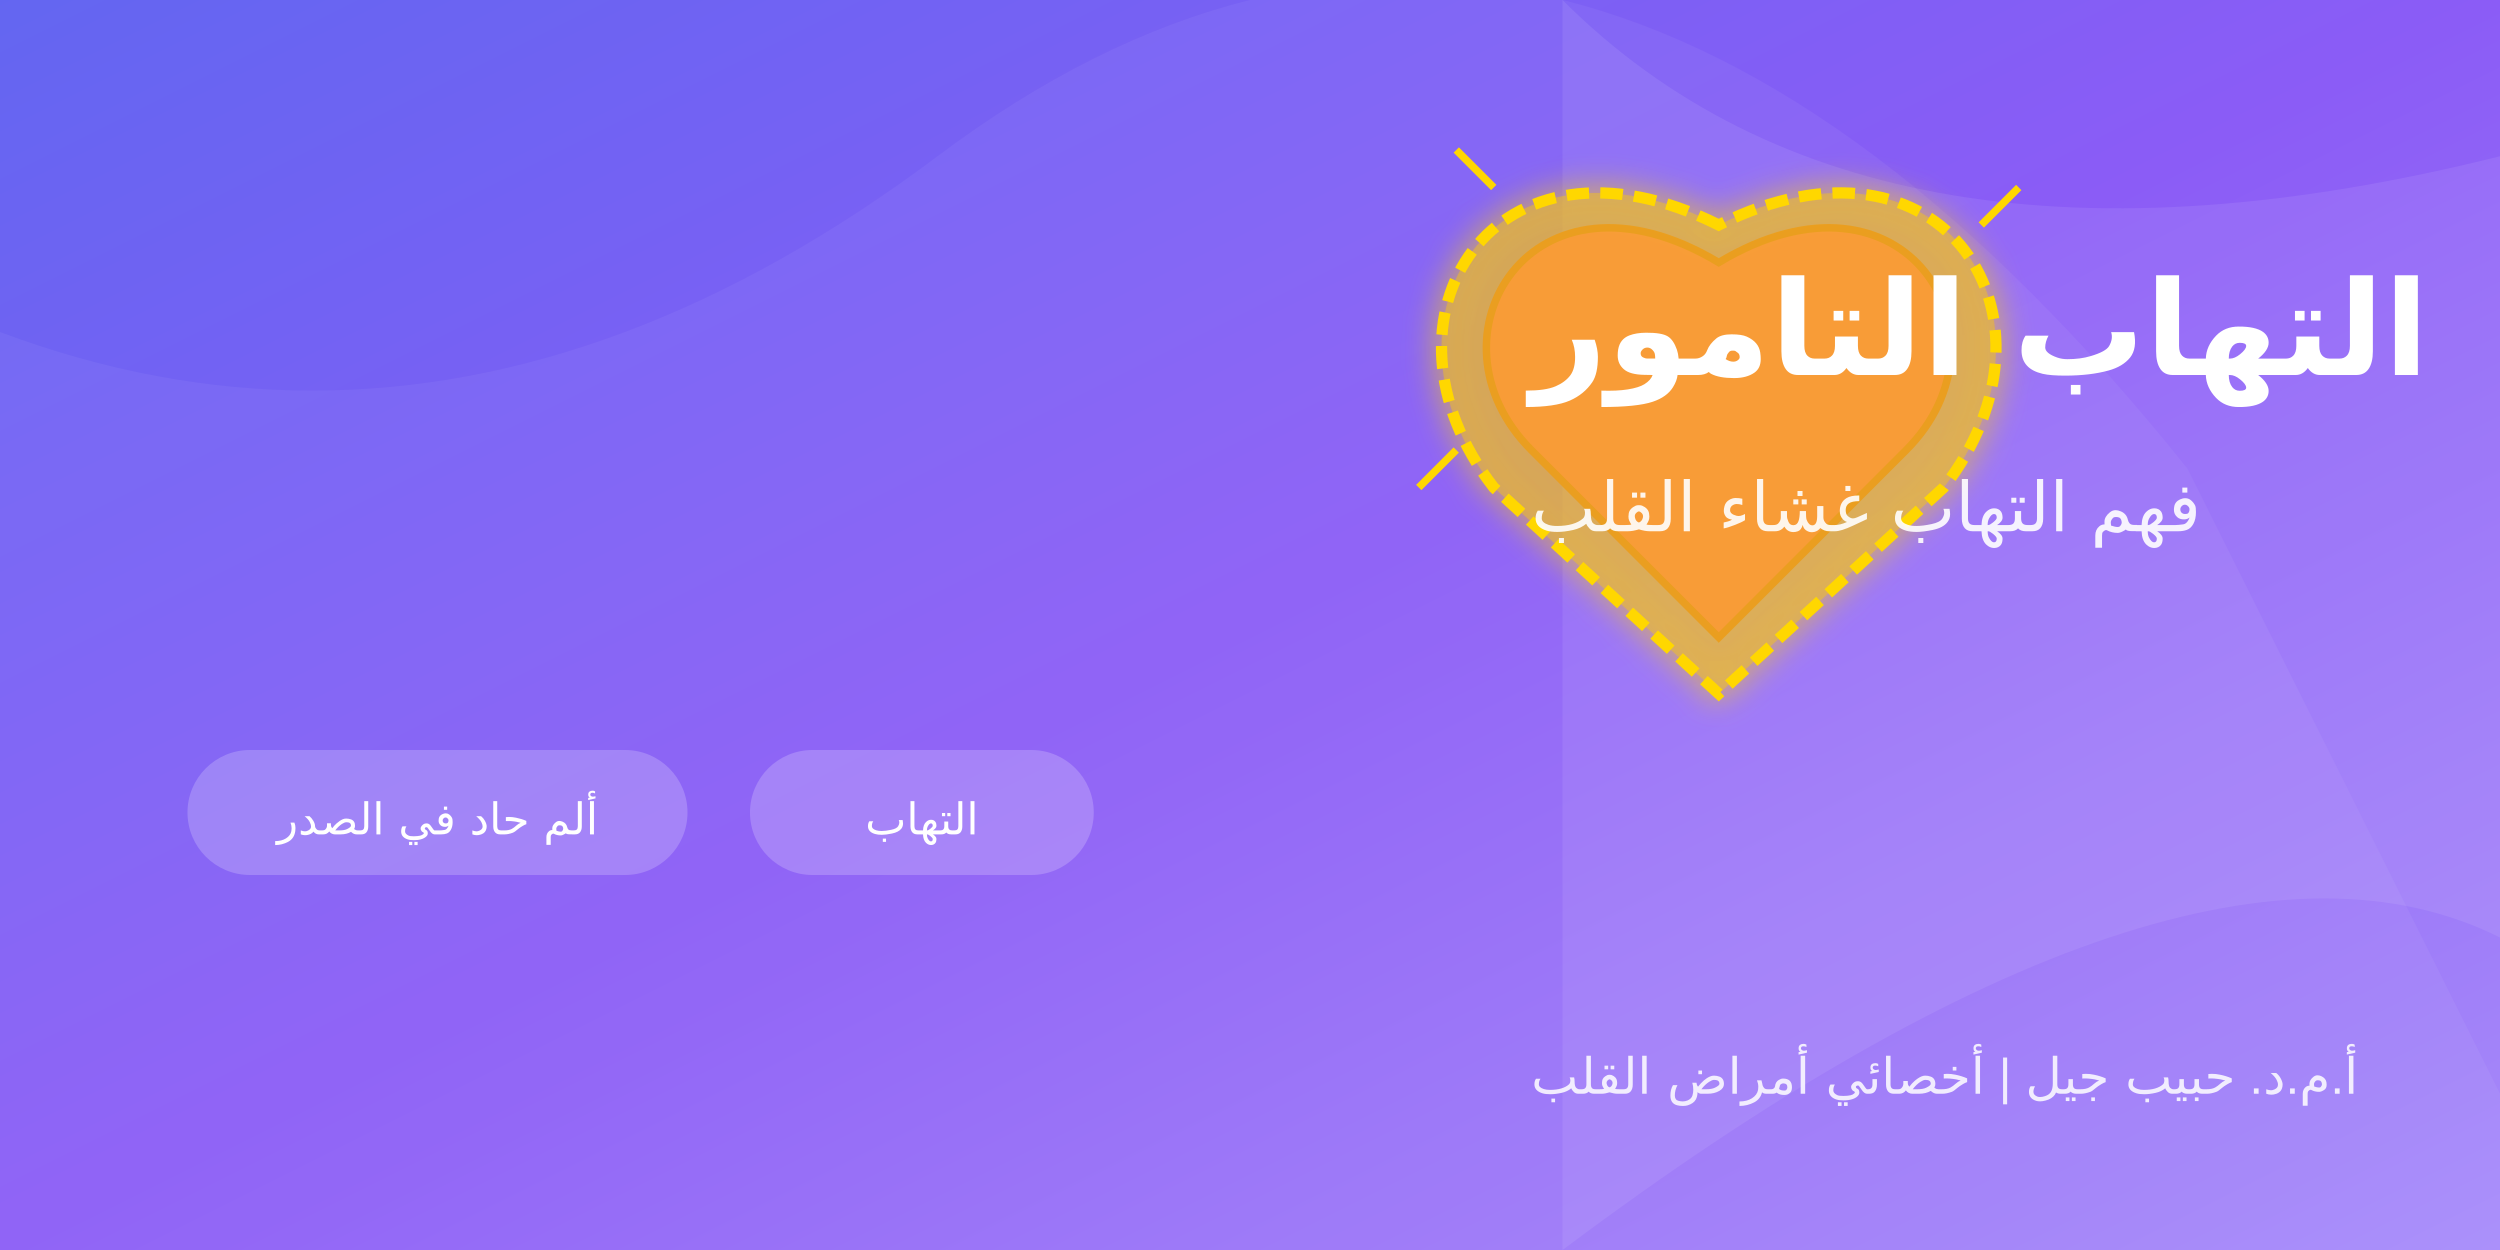
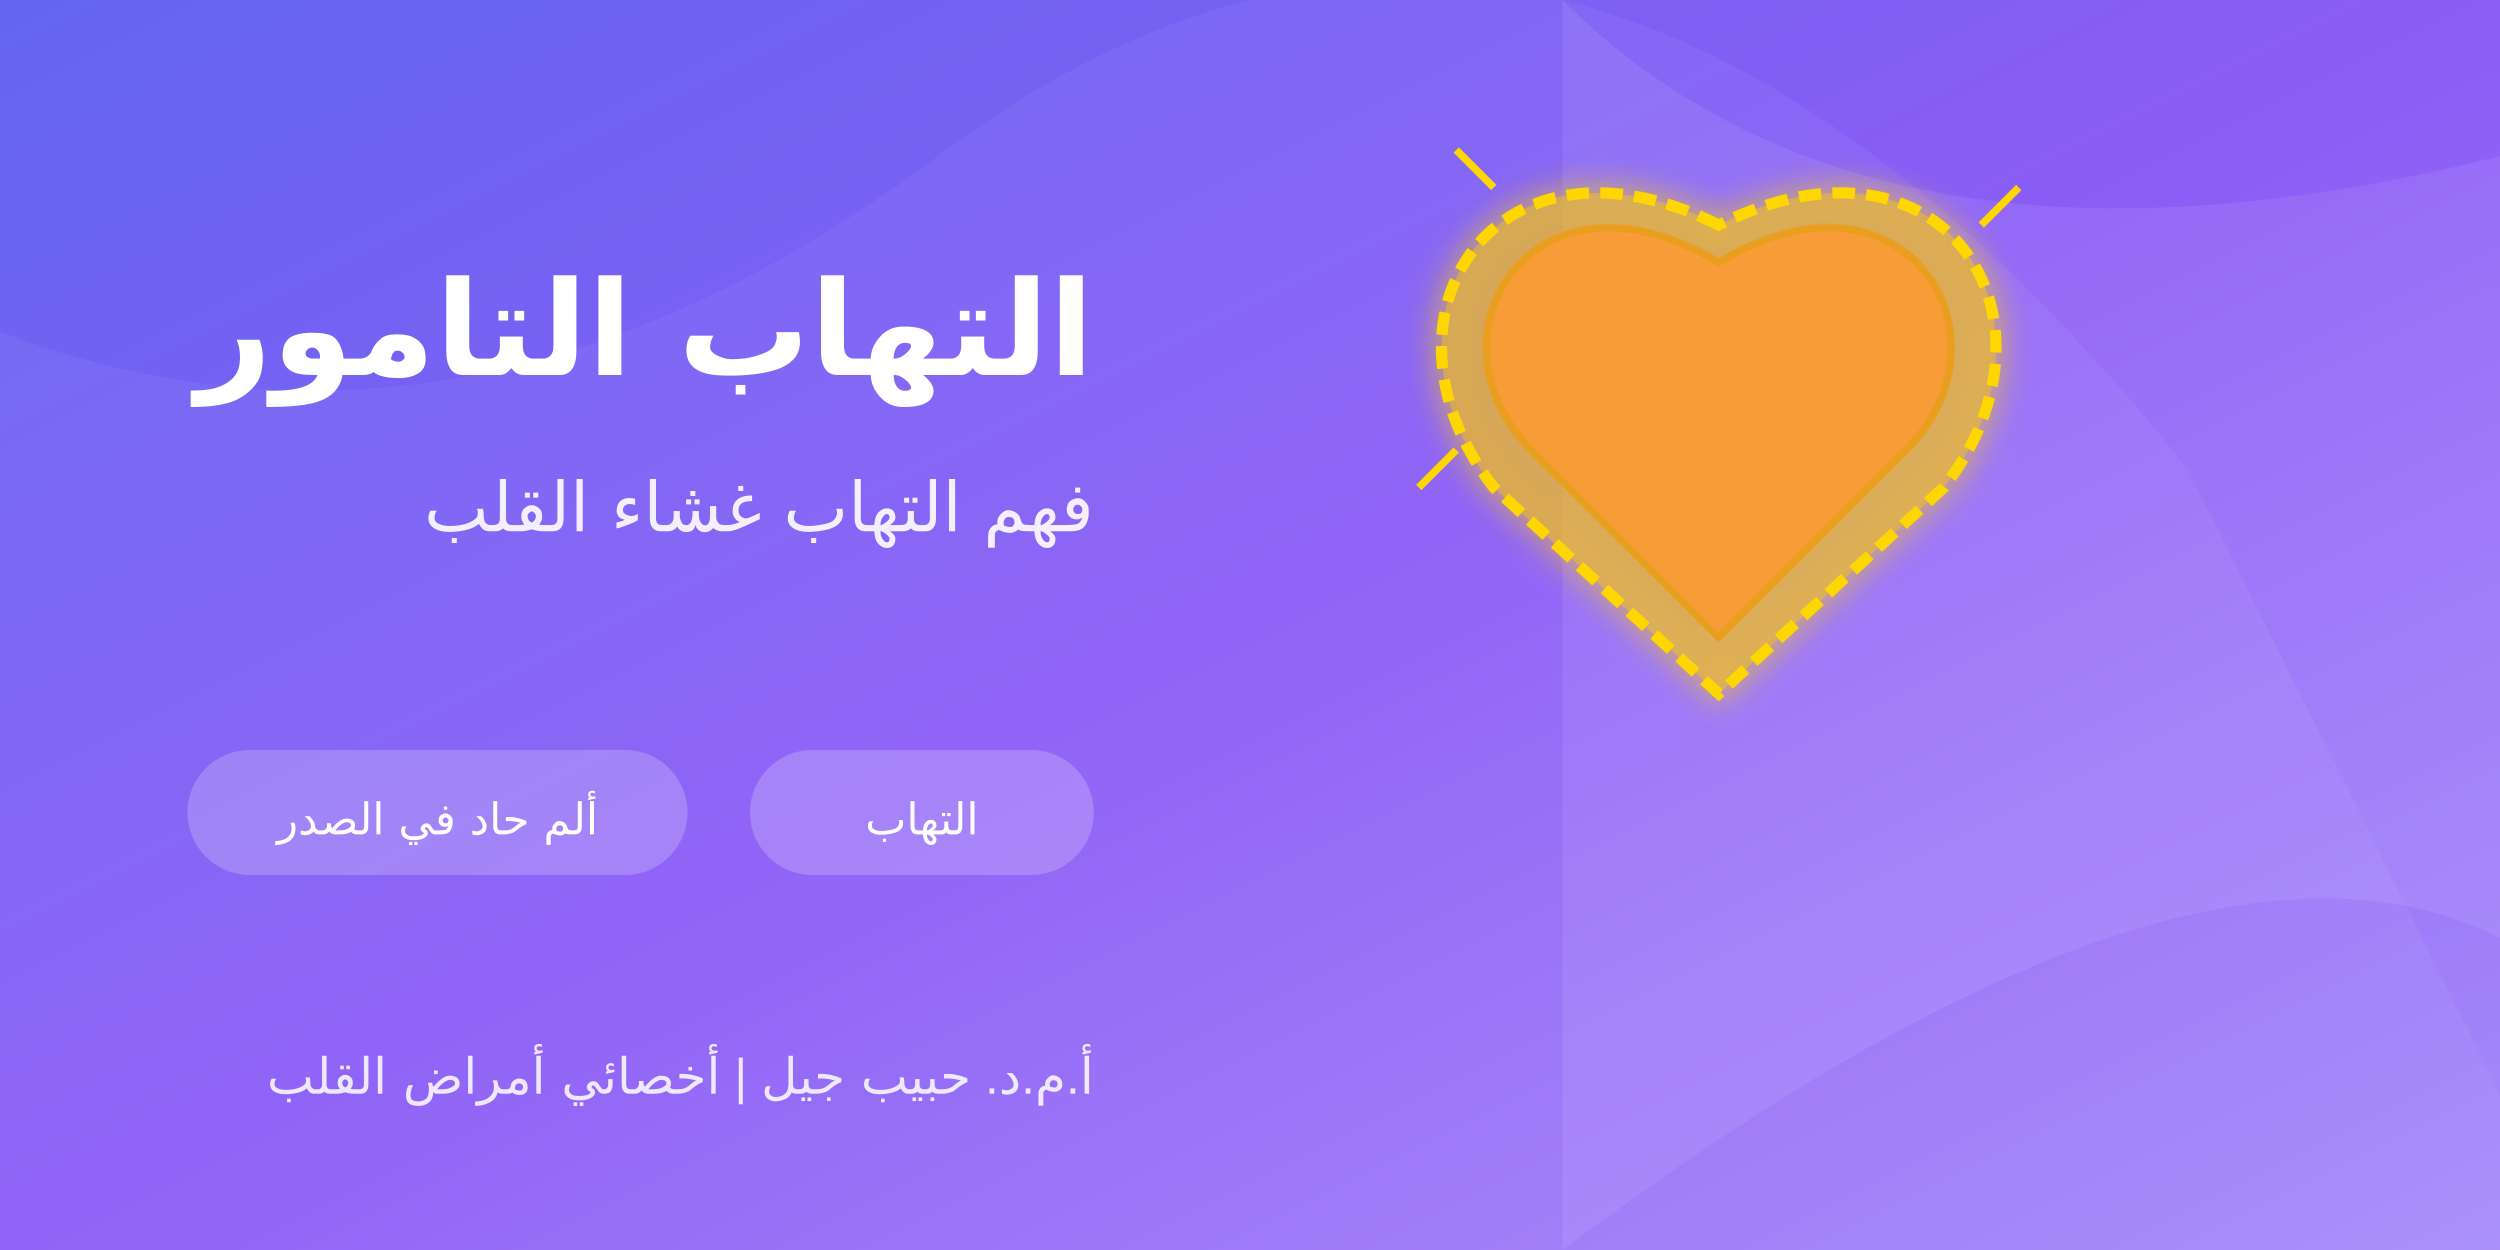
<svg xmlns="http://www.w3.org/2000/svg" viewBox="0 0 800 400" direction="rtl">
  <defs>
    <linearGradient id="bgGrad" x1="0%" y1="0%" x2="100%" y2="100%">
      <stop offset="0%" style="stop-color:#6366F1;stop-opacity:1" />
      <stop offset="50%" style="stop-color:#8B5CF6;stop-opacity:1" />
      <stop offset="100%" style="stop-color:#A78BFA;stop-opacity:1" />
    </linearGradient>
    <filter id="glow" x="-50%" y="-50%" width="200%" height="200%">
      <feGaussianBlur stdDeviation="4" result="coloredBlur" />
      <feMerge>
        <feMergeNode in="coloredBlur" />
        <feMergeNode in="SourceGraphic" />
      </feMerge>
    </filter>
  </defs>
  <rect width="800" height="400" fill="url(#bgGrad)" />
  <path d="M-100,50 Q100,200 300,50 T700,150 L850,450 L-100,450 Z" fill="rgba(255,255,255,0.05)" />
  <path d="M500,0 Q600,100 800,50 L800,300 Q700,250 500,400 Z" fill="rgba(255,255,255,0.08)" />
  <g transform="translate(550, 120) scale(1.2)">
    <path d="M0,-30 C-50,-60 -80,-10 -50,20 L0,70 L50,20 C80,-10 50,-60 0,-30 Z" fill="#EC4899" stroke="#C44D58" stroke-width="2" />
    <path d="M0,-40 C-60,-70 -95,-15 -60,30 L0,85 L60,30 C95,-15 60,-70 0,-40 Z" fill="rgba(255, 204, 0, 0.4)" stroke="#FFD700" stroke-width="3" stroke-dasharray="6 3" filter="url(#glow)">
      <animate attributeName="stroke-dashoffset" from="0" to="9" dur="0.8s" repeatCount="indefinite" />
    </path>
    <g stroke="#FFD700" stroke-width="2">
      <path d="M-60,-50 l-10,-10">
        <animateTransform attributeName="transform" type="translate" values="0 0; 3 3; 0 0" dur="1.5s" repeatCount="indefinite" />
      </path>
      <path d="M70,-40 l10,-10">
        <animateTransform attributeName="transform" type="translate" values="0 0; -3 -3; 0 0" dur="1.3s" begin="0.2s" repeatCount="indefinite" />
      </path>
      <path d="M-70,20 l-10,10">
        <animateTransform attributeName="transform" type="translate" values="0 0; 3 -3; 0 0" dur="1.4s" begin="0.4s" repeatCount="indefinite" />
      </path>
    </g>
  </g>
-   <text x="490" y="120" font-family="Arial, sans-serif" font-size="42" font-weight="bold" fill="white" text-anchor="end">
+   <text x="350" y="120" font-family="Arial, sans-serif" font-size="42" font-weight="bold" fill="white" text-anchor="start">
    التهاب التامور
  </text>
-   <text x="490" y="170" font-family="Arial, sans-serif" font-size="22" fill="rgba(255,255,255,0.9)" text-anchor="end">
+   <text x="350" y="170" font-family="Arial, sans-serif" font-size="22" fill="rgba(255,255,255,0.9)" text-anchor="start">
    فهم التهاب غشاء القلب
  </text>
  <g transform="translate(60, 240)">
    <rect x="0" y="0" width="160" height="40" rx="20" fill="rgba(255,255,255,0.2)" />
    <text x="80" y="27" font-family="Arial, sans-serif" font-size="14" fill="white" text-anchor="middle">ألم حاد في الصدر</text>
  </g>
  <g transform="translate(240, 240)">
    <rect x="0" y="0" width="110" height="40" rx="20" fill="rgba(255,255,255,0.2)" />
    <text x="55" y="27" font-family="Arial, sans-serif" font-size="14" fill="white" text-anchor="middle">التهاب</text>
  </g>
-   <text x="490" y="350" font-family="Arial, sans-serif" font-size="16" fill="rgba(255,255,255,0.85)" text-anchor="end">
+   <text x="350" y="350" font-family="Arial, sans-serif" font-size="16" fill="rgba(255,255,255,0.85)" text-anchor="start">
    أ.م.د. حبيب جيل | أخصائي أمراض القلب
  </text>
</svg>
